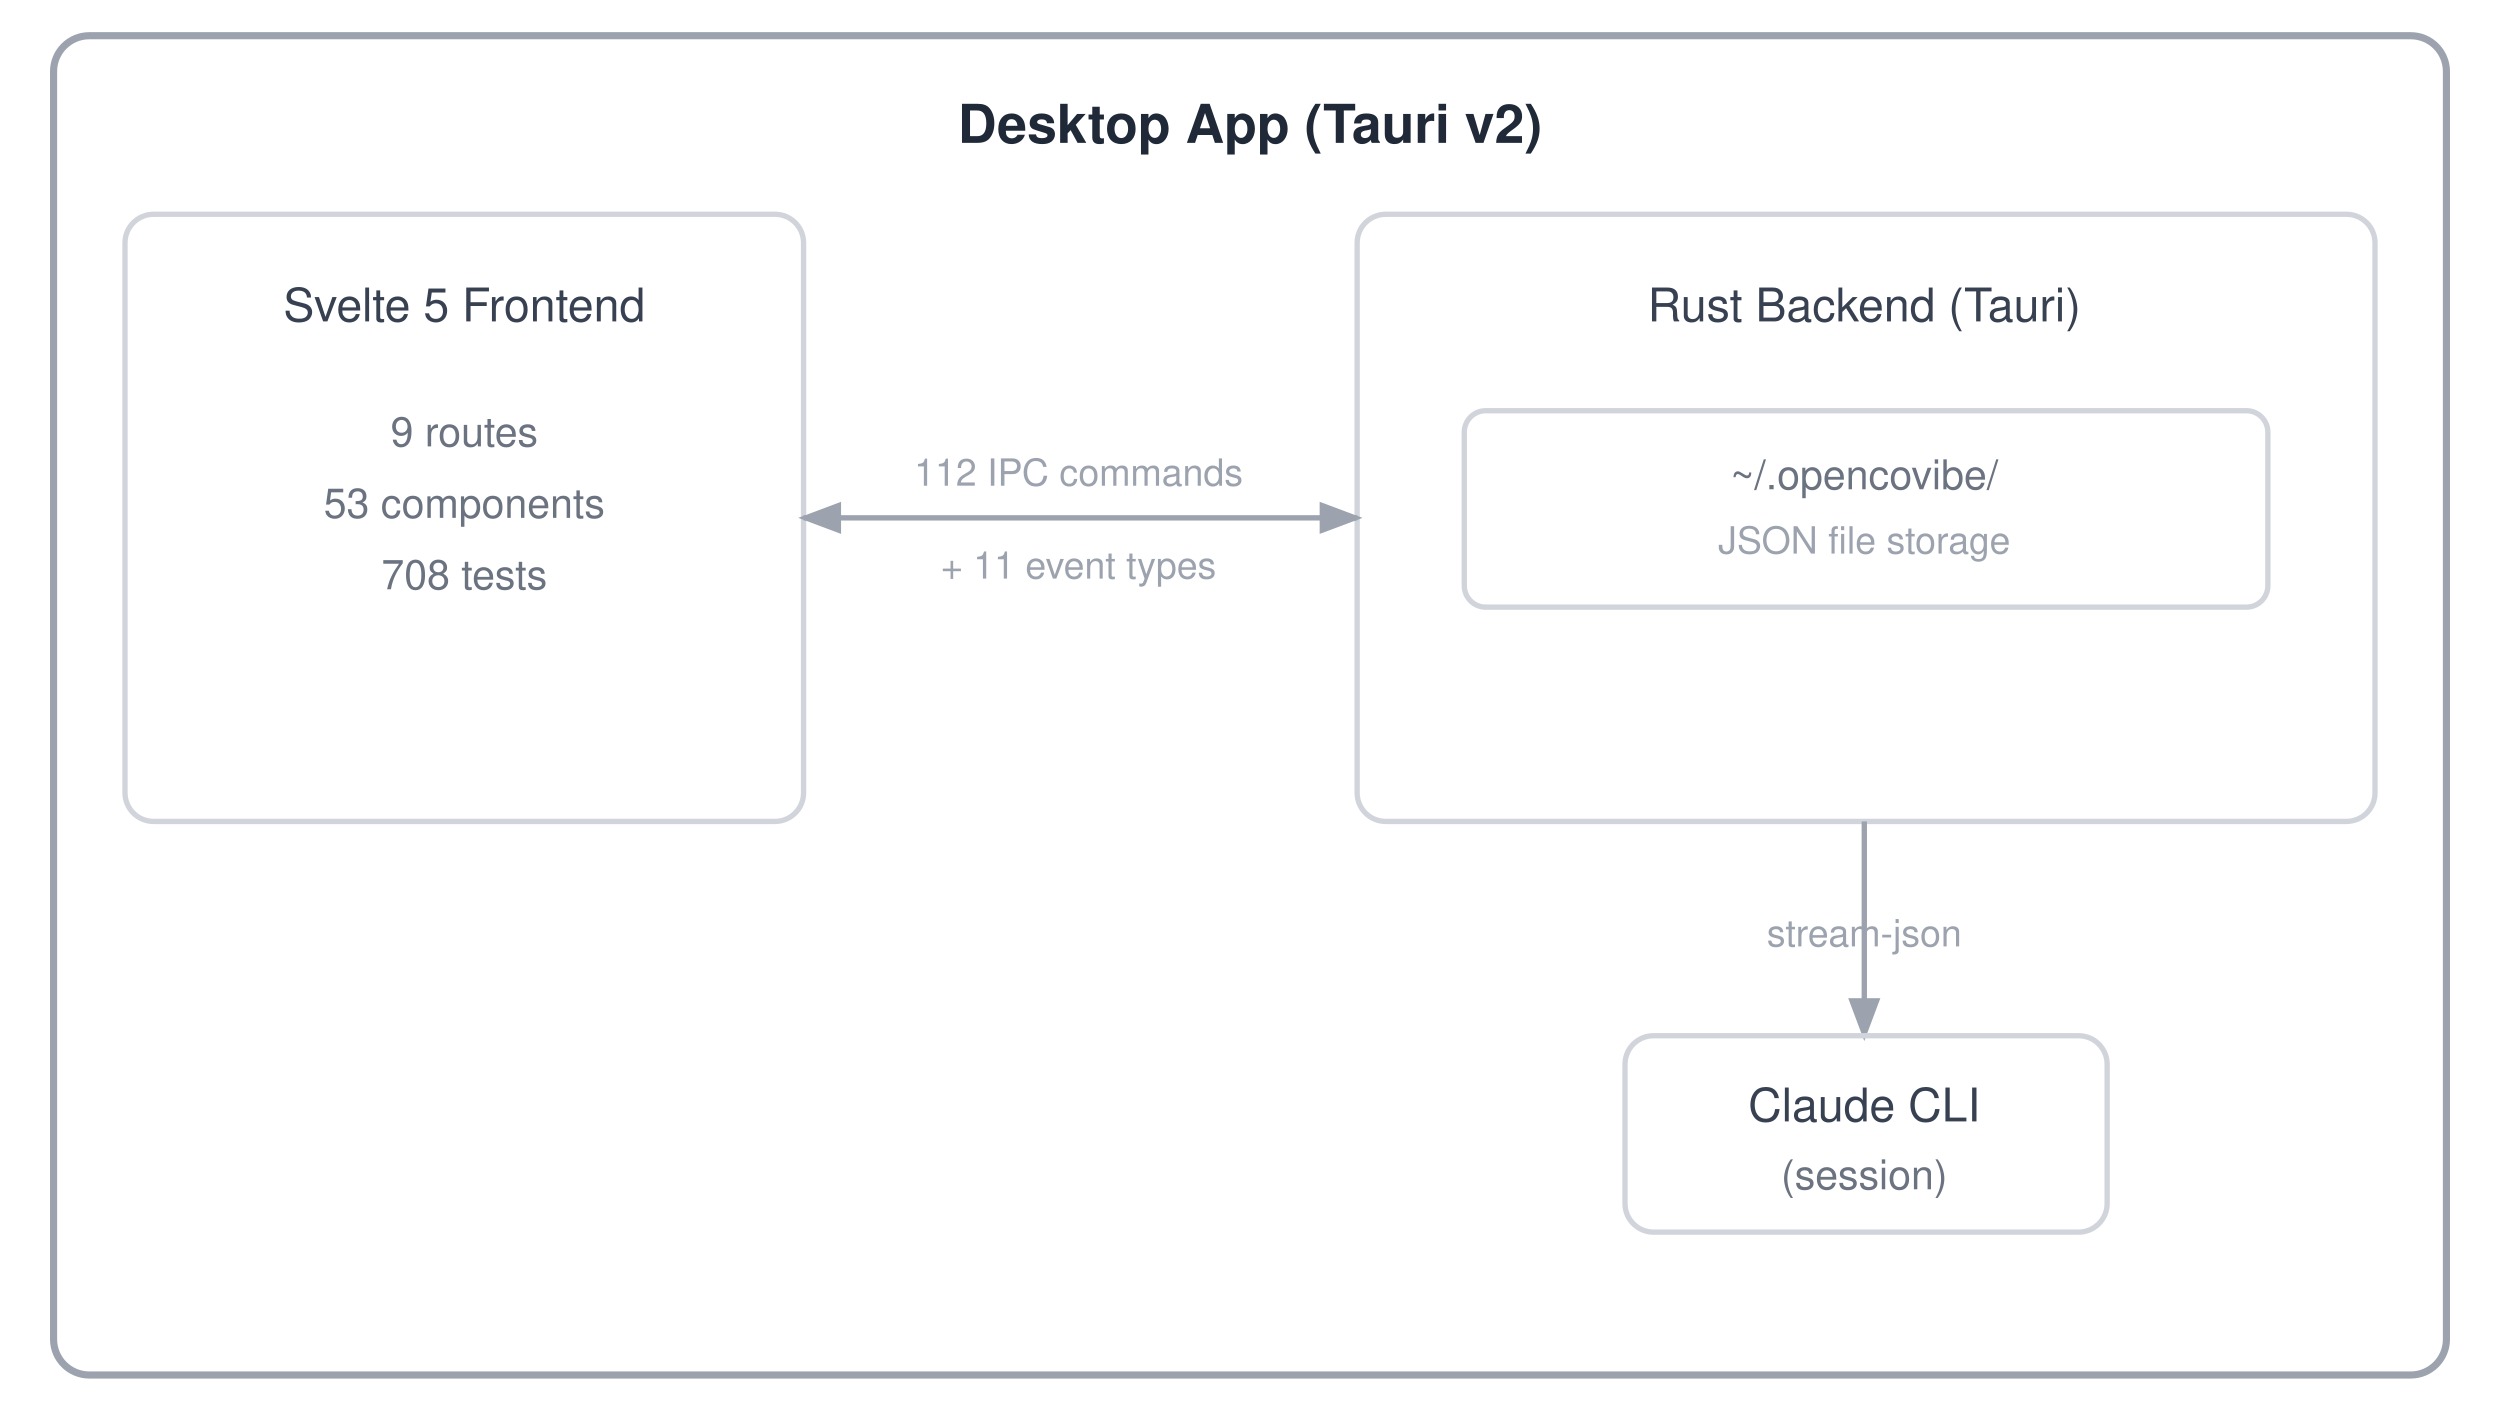
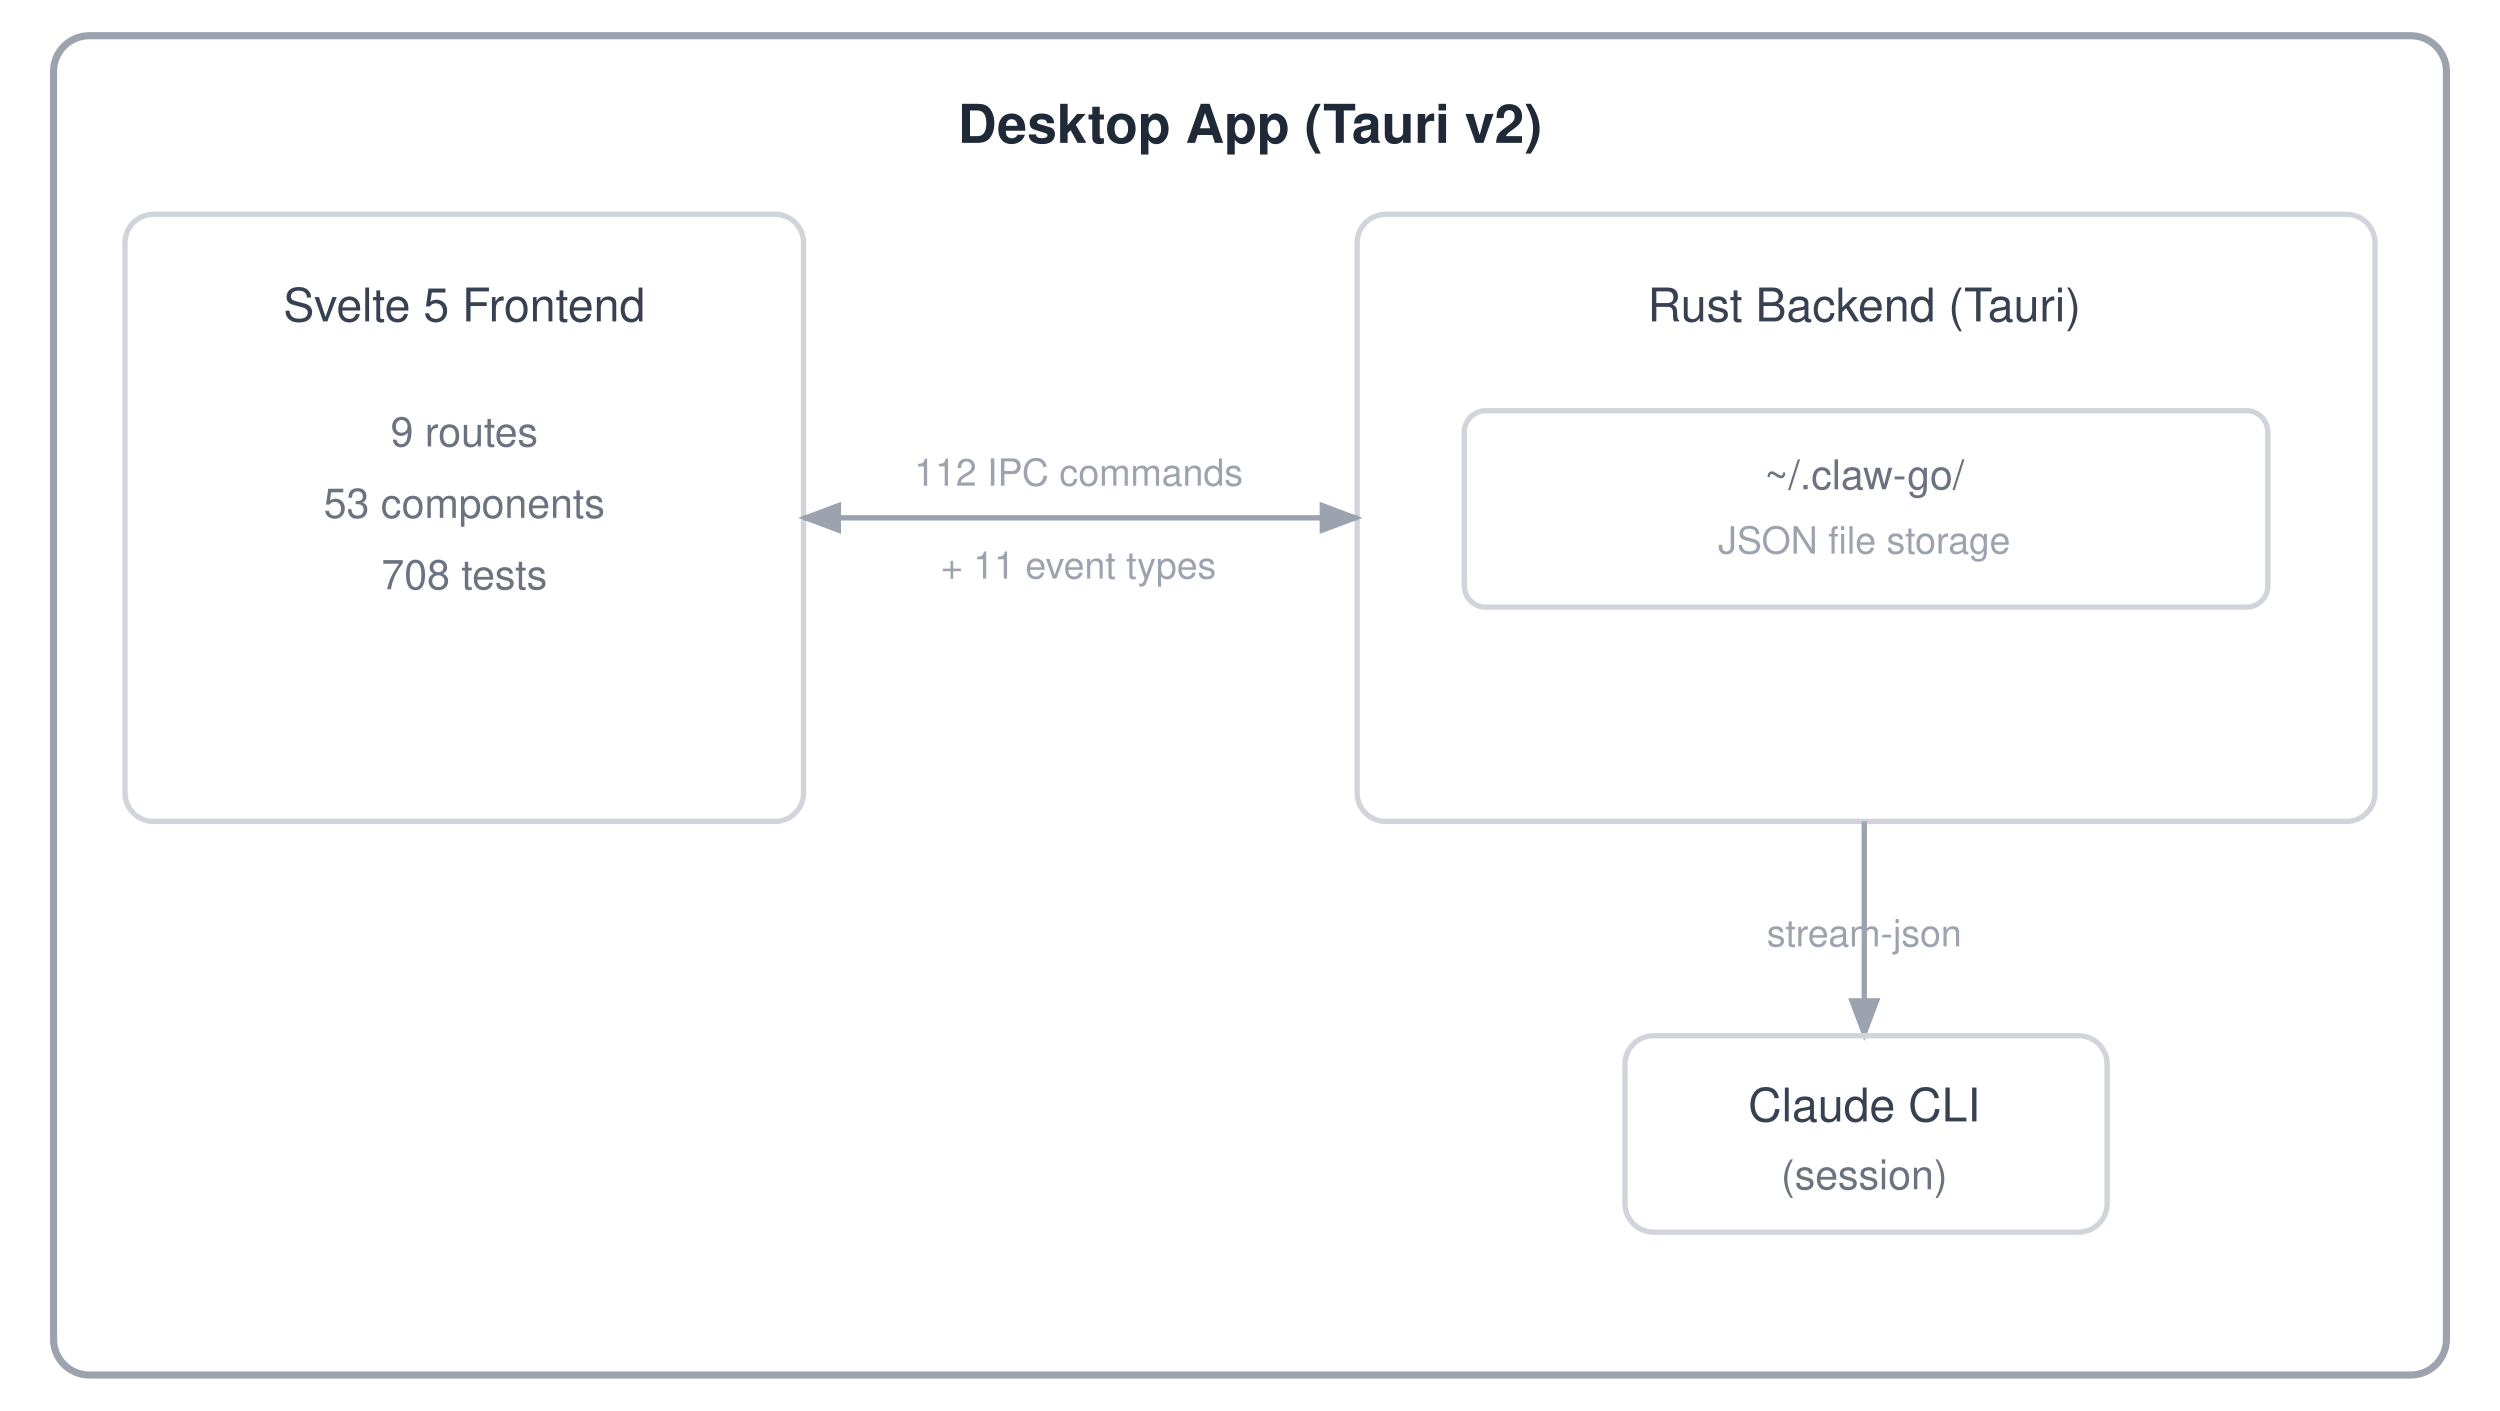
<svg xmlns="http://www.w3.org/2000/svg" viewBox="0 0 700 395">
  <style>
    text { font-family: -apple-system, BlinkMacSystemFont, 'Segoe UI', Helvetica, Arial, sans-serif; }
    .t-title { font-size: 15px; font-weight: 600; }
    .t-head { font-size: 13px; font-weight: 500; }
    .t-body { font-size: 11.5px; }
    .t-sm { font-size: 10.5px; }
    .outer { fill: none; stroke-width: 2; }
    .box { fill: none; stroke-width: 1.5; }
    .ln { fill: none; stroke-width: 1.5; }

    .outer { stroke: #9ca3af; }
    .box { stroke: #d1d5db; }
    .t-title { fill: #1f2937; }
    .t-head { fill: #374151; }
    .t-body { fill: #6b7280; }
    .t-sm { fill: #9ca3af; }
    .ln { stroke: #9ca3af; }
    .ah { fill: #9ca3af; }

    @media (prefers-color-scheme: dark) {
      .outer { stroke: #484f58; }
      .box { stroke: #30363d; }
      .t-title { fill: #e6edf3; }
      .t-head { fill: #c9d1d9; }
      .t-body { fill: #8b949e; }
      .t-sm { fill: #6e7681; }
      .ln { stroke: #484f58; }
      .ah { fill: #484f58; }
    }
  </style>
  <defs>
    <marker id="a" markerWidth="8" markerHeight="6" refX="7" refY="3" orient="auto">
      <polygon class="ah" points="0 0,8 3,0 6" />
    </marker>
    <marker id="ar" markerWidth="8" markerHeight="6" refX="1" refY="3" orient="auto">
      <polygon class="ah" points="8 0,0 3,8 6" />
    </marker>
  </defs>
  <rect class="outer" x="15" y="10" width="670" height="375" rx="10" />
  <text class="t-title" x="350" y="40" text-anchor="middle">Desktop App (Tauri v2)</text>
  <rect class="box" x="35" y="60" width="190" height="170" rx="8" />
  <text class="t-head" x="130" y="90" text-anchor="middle">Svelte 5 Frontend</text>
  <text class="t-body" x="130" y="125" text-anchor="middle">9 routes</text>
  <text class="t-body" x="130" y="145" text-anchor="middle">53 components</text>
  <text class="t-body" x="130" y="165" text-anchor="middle">708 tests</text>
  <rect class="box" x="380" y="60" width="285" height="170" rx="8" />
  <text class="t-head" x="522" y="90" text-anchor="middle">Rust Backend (Tauri)</text>
  <rect class="box" x="410" y="115" width="225" height="55" rx="6" />
-   <text class="t-body" x="522" y="137" text-anchor="middle">~/.opencovibe/</text>
+   <text class="t-body" x="522" y="137" text-anchor="middle">~/.claw-go/</text>
  <text class="t-sm" x="522" y="155" text-anchor="middle">JSON file storage</text>
  <line class="ln" x1="225" y1="145" x2="380" y2="145" marker-start="url(#ar)" marker-end="url(#a)" />
  <text class="t-sm" x="302" y="136" text-anchor="middle">112 IPC commands</text>
  <text class="t-sm" x="302" y="162" text-anchor="middle">+ 11 event types</text>
  <line class="ln" x1="522" y1="230" x2="522" y2="290" marker-end="url(#a)" />
  <text class="t-sm" x="522" y="265" text-anchor="middle">stream-json</text>
  <rect class="box" x="455" y="290" width="135" height="55" rx="8" />
  <text class="t-head" x="522" y="314" text-anchor="middle">Claude CLI</text>
  <text class="t-body" x="522" y="333" text-anchor="middle">(session)</text>
</svg>
